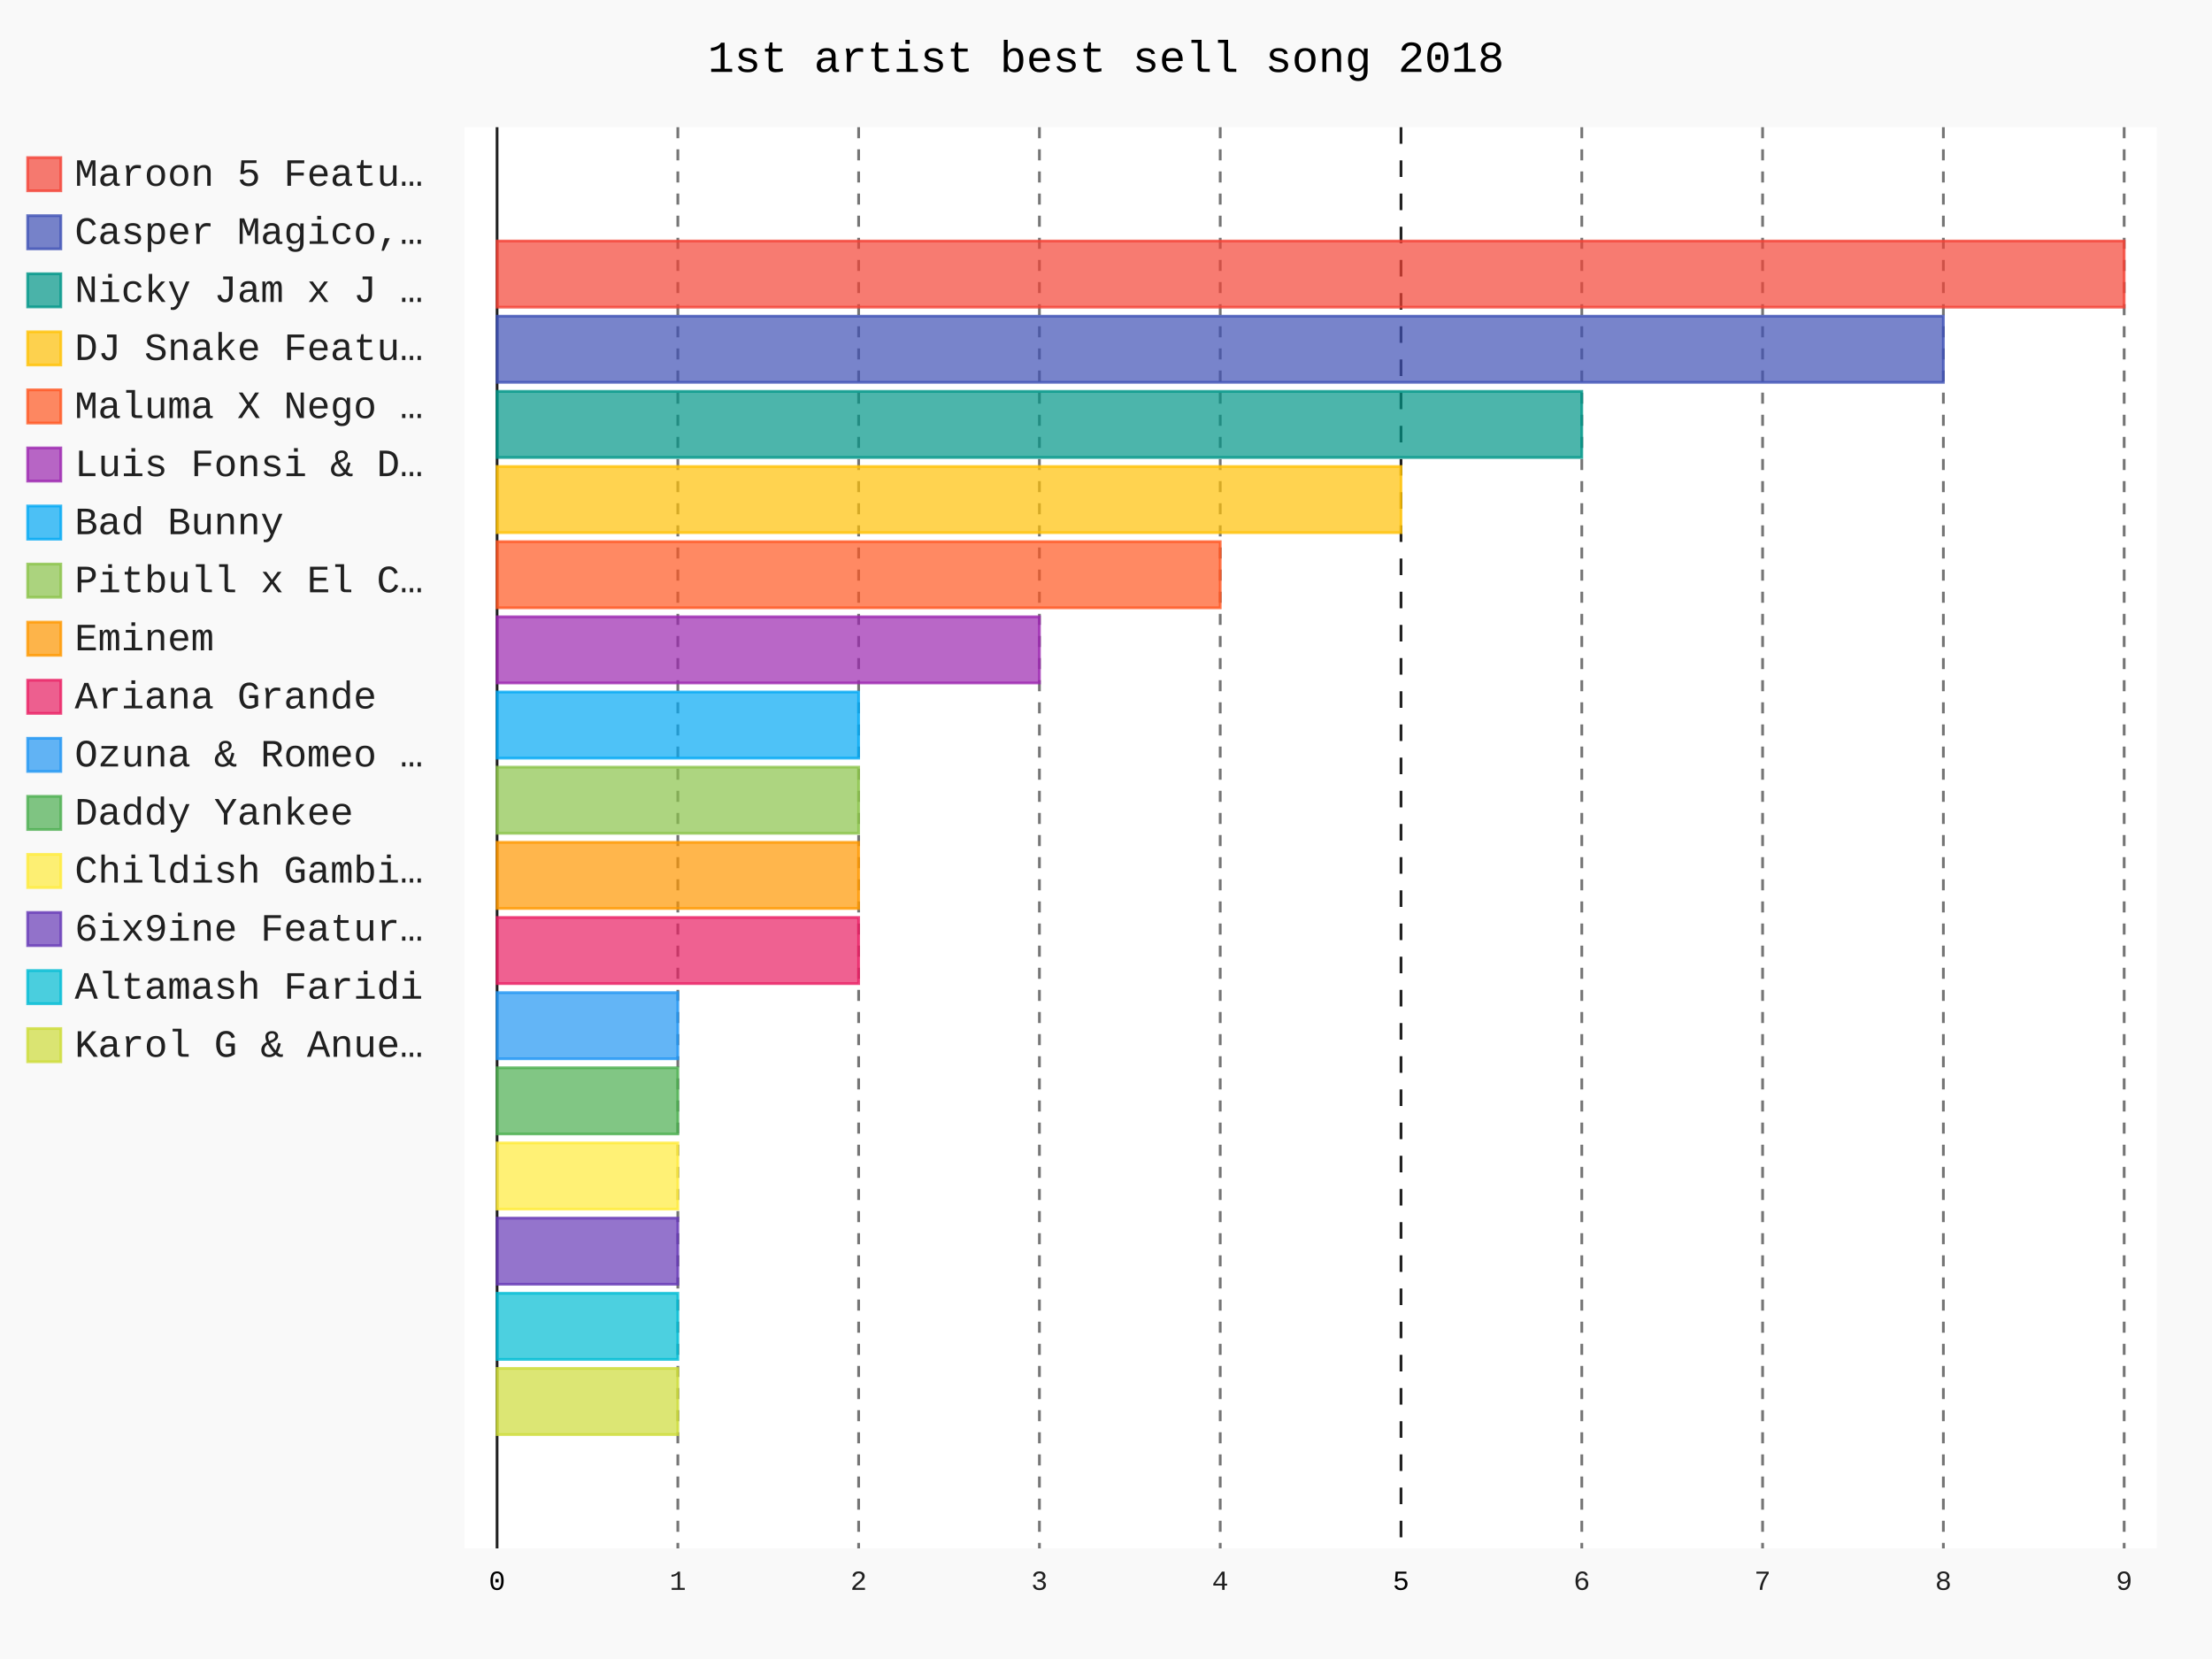
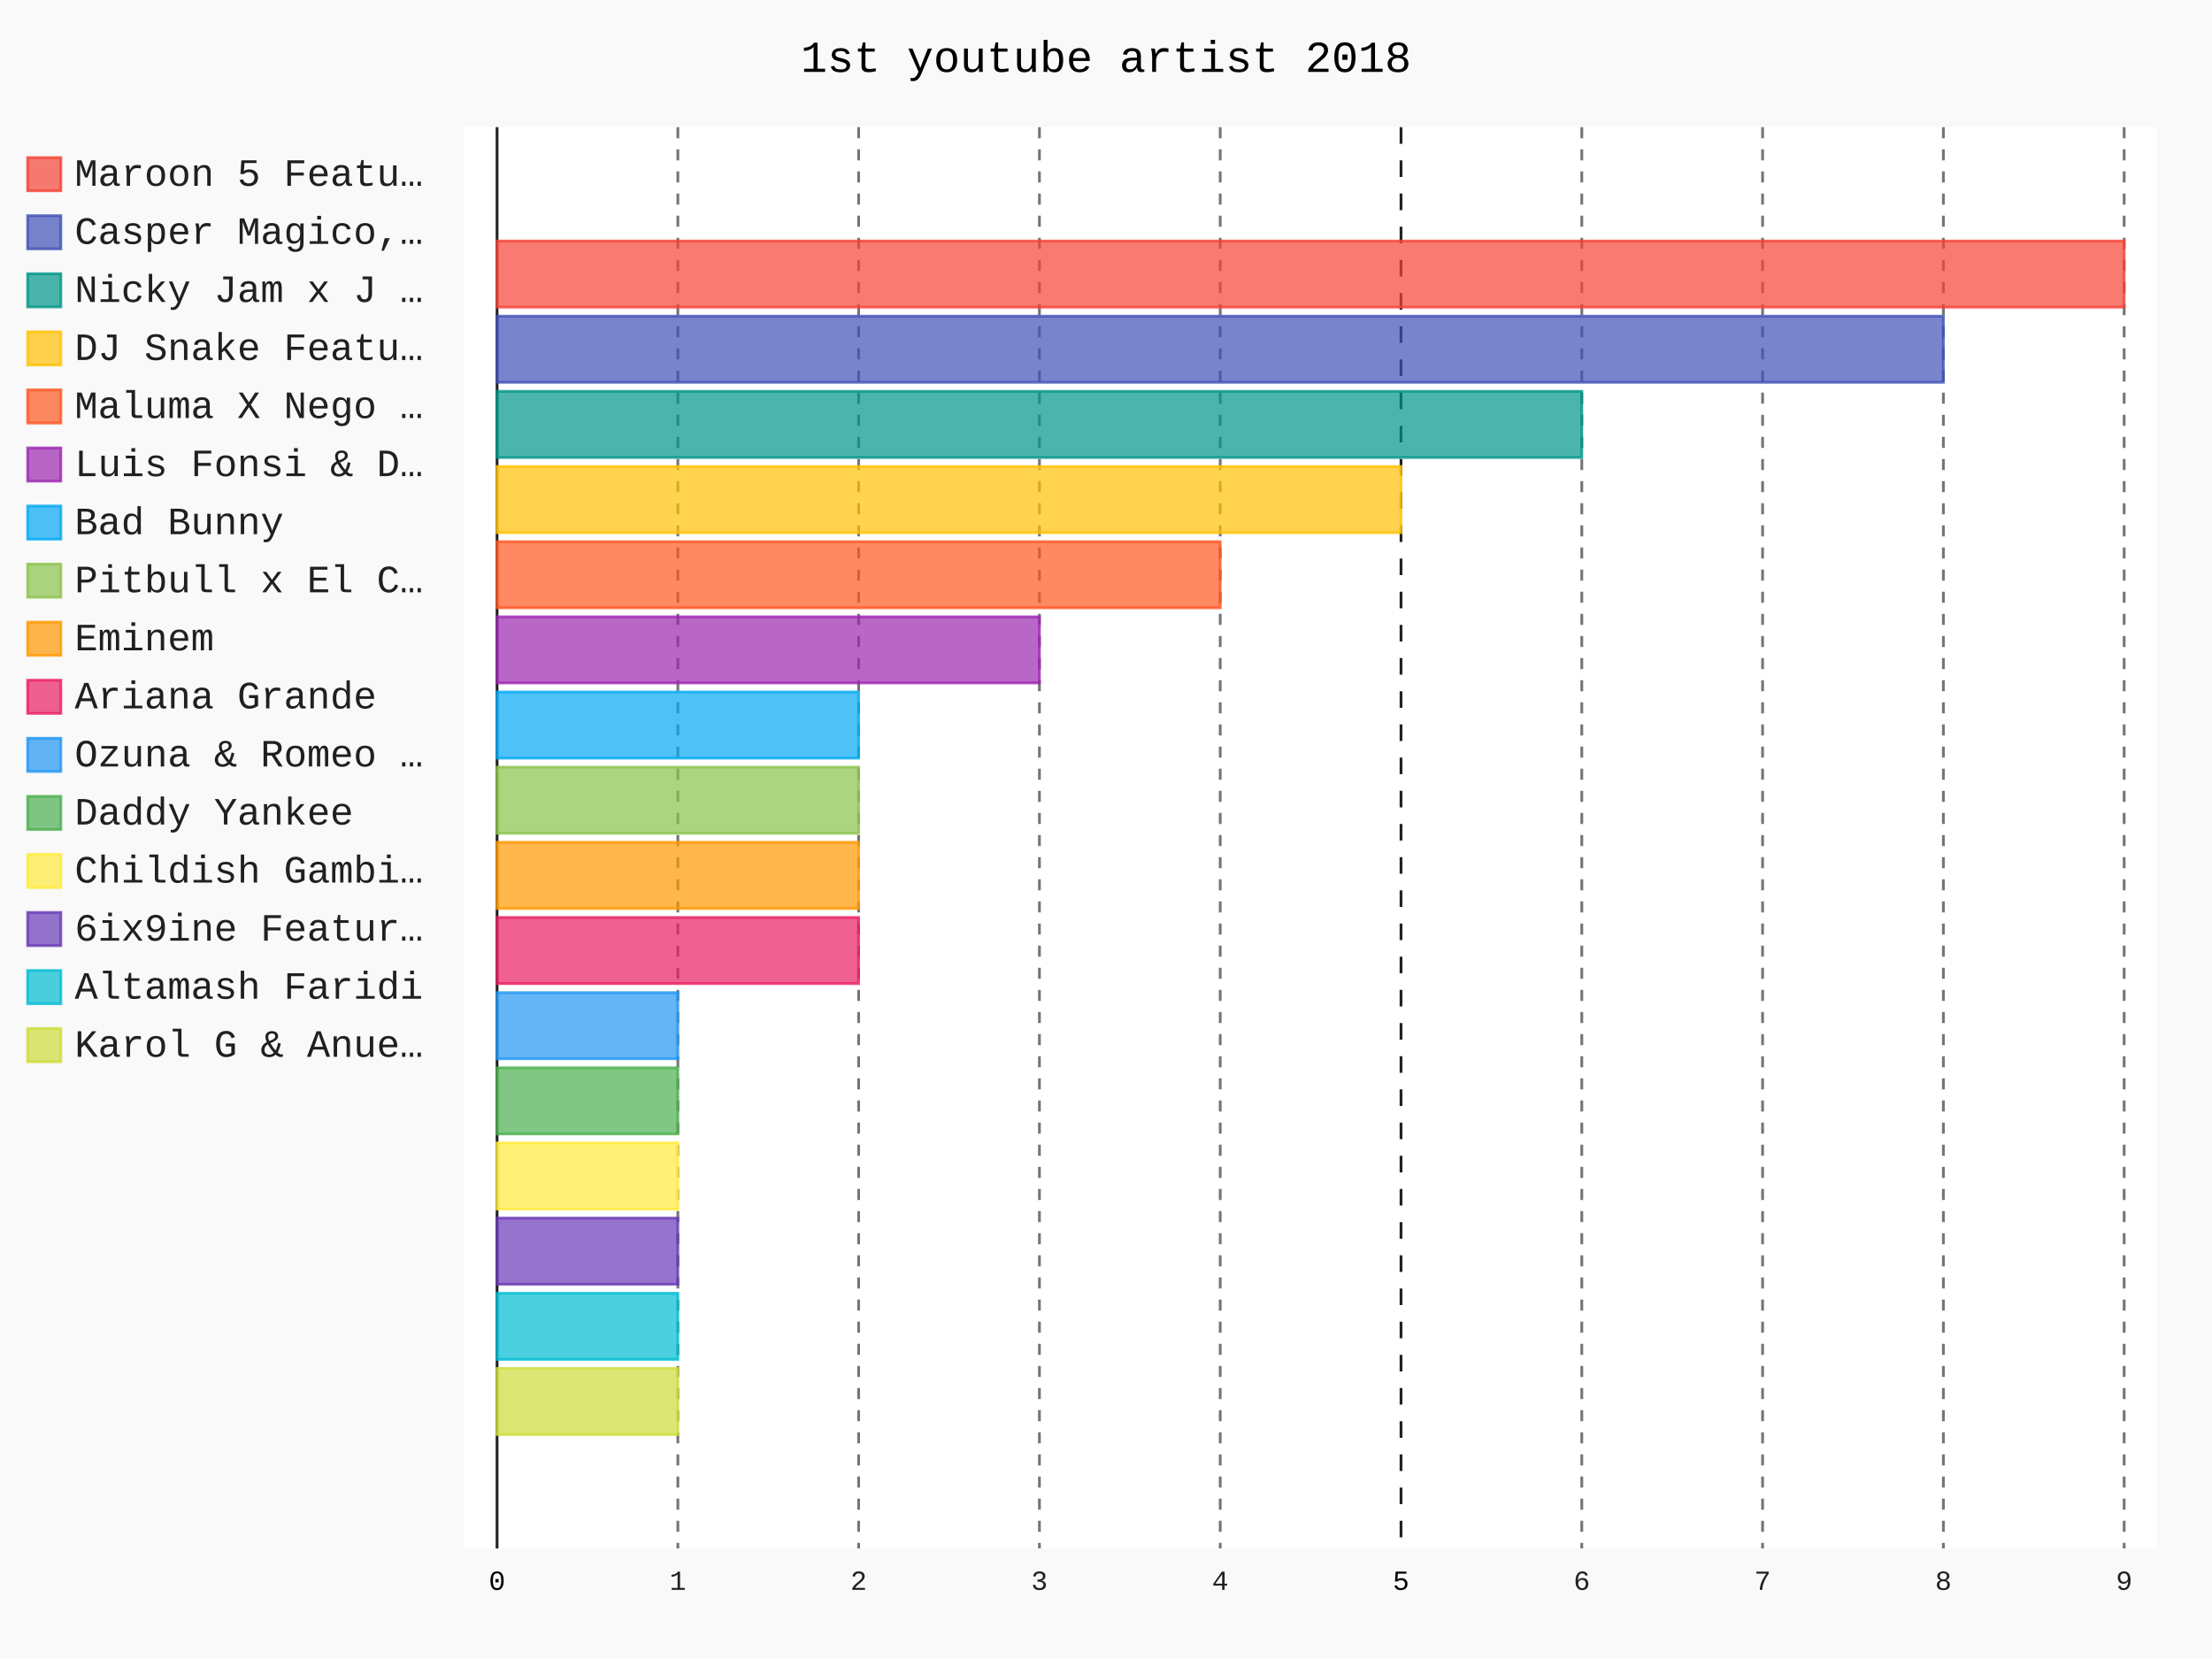
- <svg xmlns="http://www.w3.org/2000/svg" id="chart-ff28fd1c-866a-47ff-aa14-45a6f5d1e5a0" class="pygal-chart" viewBox="0 0 800 600">
+ <svg xmlns="http://www.w3.org/2000/svg" id="chart-ce92cfd0-0038-4473-8b07-92dfb091e0d3" class="pygal-chart" viewBox="0 0 800 600">
  <defs>
-     <style type="text/css">#chart-ff28fd1c-866a-47ff-aa14-45a6f5d1e5a0{-webkit-user-select:none;-webkit-font-smoothing:antialiased;font-family:Consolas,"Liberation Mono",Menlo,Courier,monospace}#chart-ff28fd1c-866a-47ff-aa14-45a6f5d1e5a0 .title{font-family:Consolas,"Liberation Mono",Menlo,Courier,monospace;font-size:16px}#chart-ff28fd1c-866a-47ff-aa14-45a6f5d1e5a0 .legends .legend text{font-family:Consolas,"Liberation Mono",Menlo,Courier,monospace;font-size:14px}#chart-ff28fd1c-866a-47ff-aa14-45a6f5d1e5a0 .axis text{font-family:Consolas,"Liberation Mono",Menlo,Courier,monospace;font-size:10px}#chart-ff28fd1c-866a-47ff-aa14-45a6f5d1e5a0 .axis text.major{font-family:Consolas,"Liberation Mono",Menlo,Courier,monospace;font-size:10px}#chart-ff28fd1c-866a-47ff-aa14-45a6f5d1e5a0 .text-overlay text.value{font-family:Consolas,"Liberation Mono",Menlo,Courier,monospace;font-size:16px}#chart-ff28fd1c-866a-47ff-aa14-45a6f5d1e5a0 .text-overlay text.label{font-family:Consolas,"Liberation Mono",Menlo,Courier,monospace;font-size:10px}#chart-ff28fd1c-866a-47ff-aa14-45a6f5d1e5a0 .tooltip{font-family:Consolas,"Liberation Mono",Menlo,Courier,monospace;font-size:14px}#chart-ff28fd1c-866a-47ff-aa14-45a6f5d1e5a0 text.no_data{font-family:Consolas,"Liberation Mono",Menlo,Courier,monospace;font-size:64px}
- #chart-ff28fd1c-866a-47ff-aa14-45a6f5d1e5a0{background-color:rgba(249,249,249,1)}#chart-ff28fd1c-866a-47ff-aa14-45a6f5d1e5a0 path,#chart-ff28fd1c-866a-47ff-aa14-45a6f5d1e5a0 line,#chart-ff28fd1c-866a-47ff-aa14-45a6f5d1e5a0 rect,#chart-ff28fd1c-866a-47ff-aa14-45a6f5d1e5a0 circle{-webkit-transition:150ms;-moz-transition:150ms;transition:150ms}#chart-ff28fd1c-866a-47ff-aa14-45a6f5d1e5a0 .graph &gt; .background{fill:rgba(249,249,249,1)}#chart-ff28fd1c-866a-47ff-aa14-45a6f5d1e5a0 .plot &gt; .background{fill:rgba(255,255,255,1)}#chart-ff28fd1c-866a-47ff-aa14-45a6f5d1e5a0 .graph{fill:rgba(0,0,0,.87)}#chart-ff28fd1c-866a-47ff-aa14-45a6f5d1e5a0 text.no_data{fill:rgba(0,0,0,1)}#chart-ff28fd1c-866a-47ff-aa14-45a6f5d1e5a0 .title{fill:rgba(0,0,0,1)}#chart-ff28fd1c-866a-47ff-aa14-45a6f5d1e5a0 .legends .legend text{fill:rgba(0,0,0,.87)}#chart-ff28fd1c-866a-47ff-aa14-45a6f5d1e5a0 .legends .legend:hover text{fill:rgba(0,0,0,1)}#chart-ff28fd1c-866a-47ff-aa14-45a6f5d1e5a0 .axis .line{stroke:rgba(0,0,0,1)}#chart-ff28fd1c-866a-47ff-aa14-45a6f5d1e5a0 .axis .guide.line{stroke:rgba(0,0,0,.54)}#chart-ff28fd1c-866a-47ff-aa14-45a6f5d1e5a0 .axis .major.line{stroke:rgba(0,0,0,.87)}#chart-ff28fd1c-866a-47ff-aa14-45a6f5d1e5a0 .axis text.major{fill:rgba(0,0,0,1)}#chart-ff28fd1c-866a-47ff-aa14-45a6f5d1e5a0 .axis.y .guides:hover .guide.line,#chart-ff28fd1c-866a-47ff-aa14-45a6f5d1e5a0 .line-graph .axis.x .guides:hover .guide.line,#chart-ff28fd1c-866a-47ff-aa14-45a6f5d1e5a0 .stackedline-graph .axis.x .guides:hover .guide.line,#chart-ff28fd1c-866a-47ff-aa14-45a6f5d1e5a0 .xy-graph .axis.x .guides:hover .guide.line{stroke:rgba(0,0,0,1)}#chart-ff28fd1c-866a-47ff-aa14-45a6f5d1e5a0 .axis .guides:hover text{fill:rgba(0,0,0,1)}#chart-ff28fd1c-866a-47ff-aa14-45a6f5d1e5a0 .reactive{fill-opacity:.7;stroke-opacity:.8}#chart-ff28fd1c-866a-47ff-aa14-45a6f5d1e5a0 .ci{stroke:rgba(0,0,0,.87)}#chart-ff28fd1c-866a-47ff-aa14-45a6f5d1e5a0 .reactive.active,#chart-ff28fd1c-866a-47ff-aa14-45a6f5d1e5a0 .active .reactive{fill-opacity:.8;stroke-opacity:.9;stroke-width:4}#chart-ff28fd1c-866a-47ff-aa14-45a6f5d1e5a0 .ci .reactive.active{stroke-width:1.5}#chart-ff28fd1c-866a-47ff-aa14-45a6f5d1e5a0 .series text{fill:rgba(0,0,0,1)}#chart-ff28fd1c-866a-47ff-aa14-45a6f5d1e5a0 .tooltip rect{fill:rgba(255,255,255,1);stroke:rgba(0,0,0,1);-webkit-transition:opacity 150ms;-moz-transition:opacity 150ms;transition:opacity 150ms}#chart-ff28fd1c-866a-47ff-aa14-45a6f5d1e5a0 .tooltip .label{fill:rgba(0,0,0,.87)}#chart-ff28fd1c-866a-47ff-aa14-45a6f5d1e5a0 .tooltip .label{fill:rgba(0,0,0,.87)}#chart-ff28fd1c-866a-47ff-aa14-45a6f5d1e5a0 .tooltip .legend{font-size:.8em;fill:rgba(0,0,0,.54)}#chart-ff28fd1c-866a-47ff-aa14-45a6f5d1e5a0 .tooltip .x_label{font-size:.6em;fill:rgba(0,0,0,1)}#chart-ff28fd1c-866a-47ff-aa14-45a6f5d1e5a0 .tooltip .xlink{font-size:.5em;text-decoration:underline}#chart-ff28fd1c-866a-47ff-aa14-45a6f5d1e5a0 .tooltip .value{font-size:1.5em}#chart-ff28fd1c-866a-47ff-aa14-45a6f5d1e5a0 .bound{font-size:.5em}#chart-ff28fd1c-866a-47ff-aa14-45a6f5d1e5a0 .max-value{font-size:.75em;fill:rgba(0,0,0,.54)}#chart-ff28fd1c-866a-47ff-aa14-45a6f5d1e5a0 .map-element{fill:rgba(255,255,255,1);stroke:rgba(0,0,0,.54) !important}#chart-ff28fd1c-866a-47ff-aa14-45a6f5d1e5a0 .map-element .reactive{fill-opacity:inherit;stroke-opacity:inherit}#chart-ff28fd1c-866a-47ff-aa14-45a6f5d1e5a0 .color-0,#chart-ff28fd1c-866a-47ff-aa14-45a6f5d1e5a0 .color-0 a:visited{stroke:#F44336;fill:#F44336}#chart-ff28fd1c-866a-47ff-aa14-45a6f5d1e5a0 .color-1,#chart-ff28fd1c-866a-47ff-aa14-45a6f5d1e5a0 .color-1 a:visited{stroke:#3F51B5;fill:#3F51B5}#chart-ff28fd1c-866a-47ff-aa14-45a6f5d1e5a0 .color-2,#chart-ff28fd1c-866a-47ff-aa14-45a6f5d1e5a0 .color-2 a:visited{stroke:#009688;fill:#009688}#chart-ff28fd1c-866a-47ff-aa14-45a6f5d1e5a0 .color-3,#chart-ff28fd1c-866a-47ff-aa14-45a6f5d1e5a0 .color-3 a:visited{stroke:#FFC107;fill:#FFC107}#chart-ff28fd1c-866a-47ff-aa14-45a6f5d1e5a0 .color-4,#chart-ff28fd1c-866a-47ff-aa14-45a6f5d1e5a0 .color-4 a:visited{stroke:#FF5722;fill:#FF5722}#chart-ff28fd1c-866a-47ff-aa14-45a6f5d1e5a0 .color-5,#chart-ff28fd1c-866a-47ff-aa14-45a6f5d1e5a0 .color-5 a:visited{stroke:#9C27B0;fill:#9C27B0}#chart-ff28fd1c-866a-47ff-aa14-45a6f5d1e5a0 .color-6,#chart-ff28fd1c-866a-47ff-aa14-45a6f5d1e5a0 .color-6 a:visited{stroke:#03A9F4;fill:#03A9F4}#chart-ff28fd1c-866a-47ff-aa14-45a6f5d1e5a0 .color-7,#chart-ff28fd1c-866a-47ff-aa14-45a6f5d1e5a0 .color-7 a:visited{stroke:#8BC34A;fill:#8BC34A}#chart-ff28fd1c-866a-47ff-aa14-45a6f5d1e5a0 .color-8,#chart-ff28fd1c-866a-47ff-aa14-45a6f5d1e5a0 .color-8 a:visited{stroke:#FF9800;fill:#FF9800}#chart-ff28fd1c-866a-47ff-aa14-45a6f5d1e5a0 .color-9,#chart-ff28fd1c-866a-47ff-aa14-45a6f5d1e5a0 .color-9 a:visited{stroke:#E91E63;fill:#E91E63}#chart-ff28fd1c-866a-47ff-aa14-45a6f5d1e5a0 .color-10,#chart-ff28fd1c-866a-47ff-aa14-45a6f5d1e5a0 .color-10 a:visited{stroke:#2196F3;fill:#2196F3}#chart-ff28fd1c-866a-47ff-aa14-45a6f5d1e5a0 .color-11,#chart-ff28fd1c-866a-47ff-aa14-45a6f5d1e5a0 .color-11 a:visited{stroke:#4CAF50;fill:#4CAF50}#chart-ff28fd1c-866a-47ff-aa14-45a6f5d1e5a0 .color-12,#chart-ff28fd1c-866a-47ff-aa14-45a6f5d1e5a0 .color-12 a:visited{stroke:#FFEB3B;fill:#FFEB3B}#chart-ff28fd1c-866a-47ff-aa14-45a6f5d1e5a0 .color-13,#chart-ff28fd1c-866a-47ff-aa14-45a6f5d1e5a0 .color-13 a:visited{stroke:#673AB7;fill:#673AB7}#chart-ff28fd1c-866a-47ff-aa14-45a6f5d1e5a0 .color-14,#chart-ff28fd1c-866a-47ff-aa14-45a6f5d1e5a0 .color-14 a:visited{stroke:#00BCD4;fill:#00BCD4}#chart-ff28fd1c-866a-47ff-aa14-45a6f5d1e5a0 .color-15,#chart-ff28fd1c-866a-47ff-aa14-45a6f5d1e5a0 .color-15 a:visited{stroke:#CDDC39;fill:#CDDC39}#chart-ff28fd1c-866a-47ff-aa14-45a6f5d1e5a0 .text-overlay .color-0 text{fill:black}#chart-ff28fd1c-866a-47ff-aa14-45a6f5d1e5a0 .text-overlay .color-1 text{fill:black}#chart-ff28fd1c-866a-47ff-aa14-45a6f5d1e5a0 .text-overlay .color-2 text{fill:black}#chart-ff28fd1c-866a-47ff-aa14-45a6f5d1e5a0 .text-overlay .color-3 text{fill:black}#chart-ff28fd1c-866a-47ff-aa14-45a6f5d1e5a0 .text-overlay .color-4 text{fill:black}#chart-ff28fd1c-866a-47ff-aa14-45a6f5d1e5a0 .text-overlay .color-5 text{fill:black}#chart-ff28fd1c-866a-47ff-aa14-45a6f5d1e5a0 .text-overlay .color-6 text{fill:black}#chart-ff28fd1c-866a-47ff-aa14-45a6f5d1e5a0 .text-overlay .color-7 text{fill:black}#chart-ff28fd1c-866a-47ff-aa14-45a6f5d1e5a0 .text-overlay .color-8 text{fill:black}#chart-ff28fd1c-866a-47ff-aa14-45a6f5d1e5a0 .text-overlay .color-9 text{fill:black}#chart-ff28fd1c-866a-47ff-aa14-45a6f5d1e5a0 .text-overlay .color-10 text{fill:black}#chart-ff28fd1c-866a-47ff-aa14-45a6f5d1e5a0 .text-overlay .color-11 text{fill:black}#chart-ff28fd1c-866a-47ff-aa14-45a6f5d1e5a0 .text-overlay .color-12 text{fill:black}#chart-ff28fd1c-866a-47ff-aa14-45a6f5d1e5a0 .text-overlay .color-13 text{fill:black}#chart-ff28fd1c-866a-47ff-aa14-45a6f5d1e5a0 .text-overlay .color-14 text{fill:black}#chart-ff28fd1c-866a-47ff-aa14-45a6f5d1e5a0 .text-overlay .color-15 text{fill:black}
- #chart-ff28fd1c-866a-47ff-aa14-45a6f5d1e5a0 text.no_data{text-anchor:middle}#chart-ff28fd1c-866a-47ff-aa14-45a6f5d1e5a0 .guide.line{fill:none}#chart-ff28fd1c-866a-47ff-aa14-45a6f5d1e5a0 .centered{text-anchor:middle}#chart-ff28fd1c-866a-47ff-aa14-45a6f5d1e5a0 .title{text-anchor:middle}#chart-ff28fd1c-866a-47ff-aa14-45a6f5d1e5a0 .legends .legend text{fill-opacity:1}#chart-ff28fd1c-866a-47ff-aa14-45a6f5d1e5a0 .axis.x text{text-anchor:middle}#chart-ff28fd1c-866a-47ff-aa14-45a6f5d1e5a0 .axis.x:not(.web) text[transform]{text-anchor:start}#chart-ff28fd1c-866a-47ff-aa14-45a6f5d1e5a0 .axis.x:not(.web) text[transform].backwards{text-anchor:end}#chart-ff28fd1c-866a-47ff-aa14-45a6f5d1e5a0 .axis.y text{text-anchor:end}#chart-ff28fd1c-866a-47ff-aa14-45a6f5d1e5a0 .axis.y text[transform].backwards{text-anchor:start}#chart-ff28fd1c-866a-47ff-aa14-45a6f5d1e5a0 .axis.y2 text{text-anchor:start}#chart-ff28fd1c-866a-47ff-aa14-45a6f5d1e5a0 .axis.y2 text[transform].backwards{text-anchor:end}#chart-ff28fd1c-866a-47ff-aa14-45a6f5d1e5a0 .axis .guide.line{stroke-dasharray:4,4}#chart-ff28fd1c-866a-47ff-aa14-45a6f5d1e5a0 .axis .major.guide.line{stroke-dasharray:6,6}#chart-ff28fd1c-866a-47ff-aa14-45a6f5d1e5a0 .horizontal .axis.y .guide.line,#chart-ff28fd1c-866a-47ff-aa14-45a6f5d1e5a0 .horizontal .axis.y2 .guide.line,#chart-ff28fd1c-866a-47ff-aa14-45a6f5d1e5a0 .vertical .axis.x .guide.line{opacity:0}#chart-ff28fd1c-866a-47ff-aa14-45a6f5d1e5a0 .horizontal .axis.always_show .guide.line,#chart-ff28fd1c-866a-47ff-aa14-45a6f5d1e5a0 .vertical .axis.always_show .guide.line{opacity:1 !important}#chart-ff28fd1c-866a-47ff-aa14-45a6f5d1e5a0 .axis.y .guides:hover .guide.line,#chart-ff28fd1c-866a-47ff-aa14-45a6f5d1e5a0 .axis.y2 .guides:hover .guide.line,#chart-ff28fd1c-866a-47ff-aa14-45a6f5d1e5a0 .axis.x .guides:hover .guide.line{opacity:1}#chart-ff28fd1c-866a-47ff-aa14-45a6f5d1e5a0 .axis .guides:hover text{opacity:1}#chart-ff28fd1c-866a-47ff-aa14-45a6f5d1e5a0 .nofill{fill:none}#chart-ff28fd1c-866a-47ff-aa14-45a6f5d1e5a0 .subtle-fill{fill-opacity:.2}#chart-ff28fd1c-866a-47ff-aa14-45a6f5d1e5a0 .dot{stroke-width:1px;fill-opacity:1}#chart-ff28fd1c-866a-47ff-aa14-45a6f5d1e5a0 .dot.active{stroke-width:5px}#chart-ff28fd1c-866a-47ff-aa14-45a6f5d1e5a0 .dot.negative{fill:transparent}#chart-ff28fd1c-866a-47ff-aa14-45a6f5d1e5a0 text,#chart-ff28fd1c-866a-47ff-aa14-45a6f5d1e5a0 tspan{stroke:none !important}#chart-ff28fd1c-866a-47ff-aa14-45a6f5d1e5a0 .series text.active{opacity:1}#chart-ff28fd1c-866a-47ff-aa14-45a6f5d1e5a0 .tooltip rect{fill-opacity:.95;stroke-width:.5}#chart-ff28fd1c-866a-47ff-aa14-45a6f5d1e5a0 .tooltip text{fill-opacity:1}#chart-ff28fd1c-866a-47ff-aa14-45a6f5d1e5a0 .showable{visibility:hidden}#chart-ff28fd1c-866a-47ff-aa14-45a6f5d1e5a0 .showable.shown{visibility:visible}#chart-ff28fd1c-866a-47ff-aa14-45a6f5d1e5a0 .gauge-background{fill:rgba(229,229,229,1);stroke:none}#chart-ff28fd1c-866a-47ff-aa14-45a6f5d1e5a0 .bg-lines{stroke:rgba(249,249,249,1);stroke-width:2px}</style>
+     <style type="text/css">#chart-ce92cfd0-0038-4473-8b07-92dfb091e0d3{-webkit-user-select:none;-webkit-font-smoothing:antialiased;font-family:Consolas,"Liberation Mono",Menlo,Courier,monospace}#chart-ce92cfd0-0038-4473-8b07-92dfb091e0d3 .title{font-family:Consolas,"Liberation Mono",Menlo,Courier,monospace;font-size:16px}#chart-ce92cfd0-0038-4473-8b07-92dfb091e0d3 .legends .legend text{font-family:Consolas,"Liberation Mono",Menlo,Courier,monospace;font-size:14px}#chart-ce92cfd0-0038-4473-8b07-92dfb091e0d3 .axis text{font-family:Consolas,"Liberation Mono",Menlo,Courier,monospace;font-size:10px}#chart-ce92cfd0-0038-4473-8b07-92dfb091e0d3 .axis text.major{font-family:Consolas,"Liberation Mono",Menlo,Courier,monospace;font-size:10px}#chart-ce92cfd0-0038-4473-8b07-92dfb091e0d3 .text-overlay text.value{font-family:Consolas,"Liberation Mono",Menlo,Courier,monospace;font-size:16px}#chart-ce92cfd0-0038-4473-8b07-92dfb091e0d3 .text-overlay text.label{font-family:Consolas,"Liberation Mono",Menlo,Courier,monospace;font-size:10px}#chart-ce92cfd0-0038-4473-8b07-92dfb091e0d3 .tooltip{font-family:Consolas,"Liberation Mono",Menlo,Courier,monospace;font-size:14px}#chart-ce92cfd0-0038-4473-8b07-92dfb091e0d3 text.no_data{font-family:Consolas,"Liberation Mono",Menlo,Courier,monospace;font-size:64px}
+ #chart-ce92cfd0-0038-4473-8b07-92dfb091e0d3{background-color:rgba(249,249,249,1)}#chart-ce92cfd0-0038-4473-8b07-92dfb091e0d3 path,#chart-ce92cfd0-0038-4473-8b07-92dfb091e0d3 line,#chart-ce92cfd0-0038-4473-8b07-92dfb091e0d3 rect,#chart-ce92cfd0-0038-4473-8b07-92dfb091e0d3 circle{-webkit-transition:150ms;-moz-transition:150ms;transition:150ms}#chart-ce92cfd0-0038-4473-8b07-92dfb091e0d3 .graph &gt; .background{fill:rgba(249,249,249,1)}#chart-ce92cfd0-0038-4473-8b07-92dfb091e0d3 .plot &gt; .background{fill:rgba(255,255,255,1)}#chart-ce92cfd0-0038-4473-8b07-92dfb091e0d3 .graph{fill:rgba(0,0,0,.87)}#chart-ce92cfd0-0038-4473-8b07-92dfb091e0d3 text.no_data{fill:rgba(0,0,0,1)}#chart-ce92cfd0-0038-4473-8b07-92dfb091e0d3 .title{fill:rgba(0,0,0,1)}#chart-ce92cfd0-0038-4473-8b07-92dfb091e0d3 .legends .legend text{fill:rgba(0,0,0,.87)}#chart-ce92cfd0-0038-4473-8b07-92dfb091e0d3 .legends .legend:hover text{fill:rgba(0,0,0,1)}#chart-ce92cfd0-0038-4473-8b07-92dfb091e0d3 .axis .line{stroke:rgba(0,0,0,1)}#chart-ce92cfd0-0038-4473-8b07-92dfb091e0d3 .axis .guide.line{stroke:rgba(0,0,0,.54)}#chart-ce92cfd0-0038-4473-8b07-92dfb091e0d3 .axis .major.line{stroke:rgba(0,0,0,.87)}#chart-ce92cfd0-0038-4473-8b07-92dfb091e0d3 .axis text.major{fill:rgba(0,0,0,1)}#chart-ce92cfd0-0038-4473-8b07-92dfb091e0d3 .axis.y .guides:hover .guide.line,#chart-ce92cfd0-0038-4473-8b07-92dfb091e0d3 .line-graph .axis.x .guides:hover .guide.line,#chart-ce92cfd0-0038-4473-8b07-92dfb091e0d3 .stackedline-graph .axis.x .guides:hover .guide.line,#chart-ce92cfd0-0038-4473-8b07-92dfb091e0d3 .xy-graph .axis.x .guides:hover .guide.line{stroke:rgba(0,0,0,1)}#chart-ce92cfd0-0038-4473-8b07-92dfb091e0d3 .axis .guides:hover text{fill:rgba(0,0,0,1)}#chart-ce92cfd0-0038-4473-8b07-92dfb091e0d3 .reactive{fill-opacity:.7;stroke-opacity:.8}#chart-ce92cfd0-0038-4473-8b07-92dfb091e0d3 .ci{stroke:rgba(0,0,0,.87)}#chart-ce92cfd0-0038-4473-8b07-92dfb091e0d3 .reactive.active,#chart-ce92cfd0-0038-4473-8b07-92dfb091e0d3 .active .reactive{fill-opacity:.8;stroke-opacity:.9;stroke-width:4}#chart-ce92cfd0-0038-4473-8b07-92dfb091e0d3 .ci .reactive.active{stroke-width:1.5}#chart-ce92cfd0-0038-4473-8b07-92dfb091e0d3 .series text{fill:rgba(0,0,0,1)}#chart-ce92cfd0-0038-4473-8b07-92dfb091e0d3 .tooltip rect{fill:rgba(255,255,255,1);stroke:rgba(0,0,0,1);-webkit-transition:opacity 150ms;-moz-transition:opacity 150ms;transition:opacity 150ms}#chart-ce92cfd0-0038-4473-8b07-92dfb091e0d3 .tooltip .label{fill:rgba(0,0,0,.87)}#chart-ce92cfd0-0038-4473-8b07-92dfb091e0d3 .tooltip .label{fill:rgba(0,0,0,.87)}#chart-ce92cfd0-0038-4473-8b07-92dfb091e0d3 .tooltip .legend{font-size:.8em;fill:rgba(0,0,0,.54)}#chart-ce92cfd0-0038-4473-8b07-92dfb091e0d3 .tooltip .x_label{font-size:.6em;fill:rgba(0,0,0,1)}#chart-ce92cfd0-0038-4473-8b07-92dfb091e0d3 .tooltip .xlink{font-size:.5em;text-decoration:underline}#chart-ce92cfd0-0038-4473-8b07-92dfb091e0d3 .tooltip .value{font-size:1.5em}#chart-ce92cfd0-0038-4473-8b07-92dfb091e0d3 .bound{font-size:.5em}#chart-ce92cfd0-0038-4473-8b07-92dfb091e0d3 .max-value{font-size:.75em;fill:rgba(0,0,0,.54)}#chart-ce92cfd0-0038-4473-8b07-92dfb091e0d3 .map-element{fill:rgba(255,255,255,1);stroke:rgba(0,0,0,.54) !important}#chart-ce92cfd0-0038-4473-8b07-92dfb091e0d3 .map-element .reactive{fill-opacity:inherit;stroke-opacity:inherit}#chart-ce92cfd0-0038-4473-8b07-92dfb091e0d3 .color-0,#chart-ce92cfd0-0038-4473-8b07-92dfb091e0d3 .color-0 a:visited{stroke:#F44336;fill:#F44336}#chart-ce92cfd0-0038-4473-8b07-92dfb091e0d3 .color-1,#chart-ce92cfd0-0038-4473-8b07-92dfb091e0d3 .color-1 a:visited{stroke:#3F51B5;fill:#3F51B5}#chart-ce92cfd0-0038-4473-8b07-92dfb091e0d3 .color-2,#chart-ce92cfd0-0038-4473-8b07-92dfb091e0d3 .color-2 a:visited{stroke:#009688;fill:#009688}#chart-ce92cfd0-0038-4473-8b07-92dfb091e0d3 .color-3,#chart-ce92cfd0-0038-4473-8b07-92dfb091e0d3 .color-3 a:visited{stroke:#FFC107;fill:#FFC107}#chart-ce92cfd0-0038-4473-8b07-92dfb091e0d3 .color-4,#chart-ce92cfd0-0038-4473-8b07-92dfb091e0d3 .color-4 a:visited{stroke:#FF5722;fill:#FF5722}#chart-ce92cfd0-0038-4473-8b07-92dfb091e0d3 .color-5,#chart-ce92cfd0-0038-4473-8b07-92dfb091e0d3 .color-5 a:visited{stroke:#9C27B0;fill:#9C27B0}#chart-ce92cfd0-0038-4473-8b07-92dfb091e0d3 .color-6,#chart-ce92cfd0-0038-4473-8b07-92dfb091e0d3 .color-6 a:visited{stroke:#03A9F4;fill:#03A9F4}#chart-ce92cfd0-0038-4473-8b07-92dfb091e0d3 .color-7,#chart-ce92cfd0-0038-4473-8b07-92dfb091e0d3 .color-7 a:visited{stroke:#8BC34A;fill:#8BC34A}#chart-ce92cfd0-0038-4473-8b07-92dfb091e0d3 .color-8,#chart-ce92cfd0-0038-4473-8b07-92dfb091e0d3 .color-8 a:visited{stroke:#FF9800;fill:#FF9800}#chart-ce92cfd0-0038-4473-8b07-92dfb091e0d3 .color-9,#chart-ce92cfd0-0038-4473-8b07-92dfb091e0d3 .color-9 a:visited{stroke:#E91E63;fill:#E91E63}#chart-ce92cfd0-0038-4473-8b07-92dfb091e0d3 .color-10,#chart-ce92cfd0-0038-4473-8b07-92dfb091e0d3 .color-10 a:visited{stroke:#2196F3;fill:#2196F3}#chart-ce92cfd0-0038-4473-8b07-92dfb091e0d3 .color-11,#chart-ce92cfd0-0038-4473-8b07-92dfb091e0d3 .color-11 a:visited{stroke:#4CAF50;fill:#4CAF50}#chart-ce92cfd0-0038-4473-8b07-92dfb091e0d3 .color-12,#chart-ce92cfd0-0038-4473-8b07-92dfb091e0d3 .color-12 a:visited{stroke:#FFEB3B;fill:#FFEB3B}#chart-ce92cfd0-0038-4473-8b07-92dfb091e0d3 .color-13,#chart-ce92cfd0-0038-4473-8b07-92dfb091e0d3 .color-13 a:visited{stroke:#673AB7;fill:#673AB7}#chart-ce92cfd0-0038-4473-8b07-92dfb091e0d3 .color-14,#chart-ce92cfd0-0038-4473-8b07-92dfb091e0d3 .color-14 a:visited{stroke:#00BCD4;fill:#00BCD4}#chart-ce92cfd0-0038-4473-8b07-92dfb091e0d3 .color-15,#chart-ce92cfd0-0038-4473-8b07-92dfb091e0d3 .color-15 a:visited{stroke:#CDDC39;fill:#CDDC39}#chart-ce92cfd0-0038-4473-8b07-92dfb091e0d3 .text-overlay .color-0 text{fill:black}#chart-ce92cfd0-0038-4473-8b07-92dfb091e0d3 .text-overlay .color-1 text{fill:black}#chart-ce92cfd0-0038-4473-8b07-92dfb091e0d3 .text-overlay .color-2 text{fill:black}#chart-ce92cfd0-0038-4473-8b07-92dfb091e0d3 .text-overlay .color-3 text{fill:black}#chart-ce92cfd0-0038-4473-8b07-92dfb091e0d3 .text-overlay .color-4 text{fill:black}#chart-ce92cfd0-0038-4473-8b07-92dfb091e0d3 .text-overlay .color-5 text{fill:black}#chart-ce92cfd0-0038-4473-8b07-92dfb091e0d3 .text-overlay .color-6 text{fill:black}#chart-ce92cfd0-0038-4473-8b07-92dfb091e0d3 .text-overlay .color-7 text{fill:black}#chart-ce92cfd0-0038-4473-8b07-92dfb091e0d3 .text-overlay .color-8 text{fill:black}#chart-ce92cfd0-0038-4473-8b07-92dfb091e0d3 .text-overlay .color-9 text{fill:black}#chart-ce92cfd0-0038-4473-8b07-92dfb091e0d3 .text-overlay .color-10 text{fill:black}#chart-ce92cfd0-0038-4473-8b07-92dfb091e0d3 .text-overlay .color-11 text{fill:black}#chart-ce92cfd0-0038-4473-8b07-92dfb091e0d3 .text-overlay .color-12 text{fill:black}#chart-ce92cfd0-0038-4473-8b07-92dfb091e0d3 .text-overlay .color-13 text{fill:black}#chart-ce92cfd0-0038-4473-8b07-92dfb091e0d3 .text-overlay .color-14 text{fill:black}#chart-ce92cfd0-0038-4473-8b07-92dfb091e0d3 .text-overlay .color-15 text{fill:black}
+ #chart-ce92cfd0-0038-4473-8b07-92dfb091e0d3 text.no_data{text-anchor:middle}#chart-ce92cfd0-0038-4473-8b07-92dfb091e0d3 .guide.line{fill:none}#chart-ce92cfd0-0038-4473-8b07-92dfb091e0d3 .centered{text-anchor:middle}#chart-ce92cfd0-0038-4473-8b07-92dfb091e0d3 .title{text-anchor:middle}#chart-ce92cfd0-0038-4473-8b07-92dfb091e0d3 .legends .legend text{fill-opacity:1}#chart-ce92cfd0-0038-4473-8b07-92dfb091e0d3 .axis.x text{text-anchor:middle}#chart-ce92cfd0-0038-4473-8b07-92dfb091e0d3 .axis.x:not(.web) text[transform]{text-anchor:start}#chart-ce92cfd0-0038-4473-8b07-92dfb091e0d3 .axis.x:not(.web) text[transform].backwards{text-anchor:end}#chart-ce92cfd0-0038-4473-8b07-92dfb091e0d3 .axis.y text{text-anchor:end}#chart-ce92cfd0-0038-4473-8b07-92dfb091e0d3 .axis.y text[transform].backwards{text-anchor:start}#chart-ce92cfd0-0038-4473-8b07-92dfb091e0d3 .axis.y2 text{text-anchor:start}#chart-ce92cfd0-0038-4473-8b07-92dfb091e0d3 .axis.y2 text[transform].backwards{text-anchor:end}#chart-ce92cfd0-0038-4473-8b07-92dfb091e0d3 .axis .guide.line{stroke-dasharray:4,4}#chart-ce92cfd0-0038-4473-8b07-92dfb091e0d3 .axis .major.guide.line{stroke-dasharray:6,6}#chart-ce92cfd0-0038-4473-8b07-92dfb091e0d3 .horizontal .axis.y .guide.line,#chart-ce92cfd0-0038-4473-8b07-92dfb091e0d3 .horizontal .axis.y2 .guide.line,#chart-ce92cfd0-0038-4473-8b07-92dfb091e0d3 .vertical .axis.x .guide.line{opacity:0}#chart-ce92cfd0-0038-4473-8b07-92dfb091e0d3 .horizontal .axis.always_show .guide.line,#chart-ce92cfd0-0038-4473-8b07-92dfb091e0d3 .vertical .axis.always_show .guide.line{opacity:1 !important}#chart-ce92cfd0-0038-4473-8b07-92dfb091e0d3 .axis.y .guides:hover .guide.line,#chart-ce92cfd0-0038-4473-8b07-92dfb091e0d3 .axis.y2 .guides:hover .guide.line,#chart-ce92cfd0-0038-4473-8b07-92dfb091e0d3 .axis.x .guides:hover .guide.line{opacity:1}#chart-ce92cfd0-0038-4473-8b07-92dfb091e0d3 .axis .guides:hover text{opacity:1}#chart-ce92cfd0-0038-4473-8b07-92dfb091e0d3 .nofill{fill:none}#chart-ce92cfd0-0038-4473-8b07-92dfb091e0d3 .subtle-fill{fill-opacity:.2}#chart-ce92cfd0-0038-4473-8b07-92dfb091e0d3 .dot{stroke-width:1px;fill-opacity:1}#chart-ce92cfd0-0038-4473-8b07-92dfb091e0d3 .dot.active{stroke-width:5px}#chart-ce92cfd0-0038-4473-8b07-92dfb091e0d3 .dot.negative{fill:transparent}#chart-ce92cfd0-0038-4473-8b07-92dfb091e0d3 text,#chart-ce92cfd0-0038-4473-8b07-92dfb091e0d3 tspan{stroke:none !important}#chart-ce92cfd0-0038-4473-8b07-92dfb091e0d3 .series text.active{opacity:1}#chart-ce92cfd0-0038-4473-8b07-92dfb091e0d3 .tooltip rect{fill-opacity:.95;stroke-width:.5}#chart-ce92cfd0-0038-4473-8b07-92dfb091e0d3 .tooltip text{fill-opacity:1}#chart-ce92cfd0-0038-4473-8b07-92dfb091e0d3 .showable{visibility:hidden}#chart-ce92cfd0-0038-4473-8b07-92dfb091e0d3 .showable.shown{visibility:visible}#chart-ce92cfd0-0038-4473-8b07-92dfb091e0d3 .gauge-background{fill:rgba(229,229,229,1);stroke:none}#chart-ce92cfd0-0038-4473-8b07-92dfb091e0d3 .bg-lines{stroke:rgba(249,249,249,1);stroke-width:2px}</style>
  </defs>
  <g class="graph horizontalbar-graph horizontal">
    <rect class="background" height="600" width="800" x="0" y="0" />
    <g class="plot" transform="translate(168, 46)">
      <rect class="background" height="514" width="612.0" x="0" y="0" />
      <g class="axis x always_show">
        <g class="guides">
          <path class="axis major line" d="M11.769 0 v514" />
          <text class="major" x="11.769" y="529.0">0</text>
        </g>
        <g class="guides">
          <path class="guide line" d="M77.154 0 v514" />
          <text class="" x="77.154" y="529.0">1</text>
        </g>
        <g class="guides">
          <path class="guide line" d="M142.538 0 v514" />
          <text class="" x="142.538" y="529.0">2</text>
        </g>
        <g class="guides">
          <path class="guide line" d="M207.923 0 v514" />
          <text class="" x="207.923" y="529.0">3</text>
        </g>
        <g class="guides">
          <path class="guide line" d="M273.308 0 v514" />
          <text class="" x="273.308" y="529.0">4</text>
        </g>
        <g class="guides">
          <path class="major guide line" d="M338.692 0 v514" />
          <text class="major" x="338.692" y="529.0">5</text>
        </g>
        <g class="guides">
          <path class="guide line" d="M404.077 0 v514" />
          <text class="" x="404.077" y="529.0">6</text>
        </g>
        <g class="guides">
          <path class="guide line" d="M469.462 0 v514" />
          <text class="" x="469.462" y="529.0">7</text>
        </g>
        <g class="guides">
          <path class="guide line" d="M534.846 0 v514" />
          <text class="" x="534.846" y="529.0">8</text>
        </g>
        <g class="guides">
          <path class="guide line" d="M600.231 0 v514" />
          <text class="" x="600.231" y="529.0">9</text>
        </g>
      </g>
      <g class="series serie-15 color-15">
        <g class="bars">
          <g class="bar">
            <rect class="rect reactive tooltip-trigger" height="23.921" rx="0" ry="0" width="65.385" x="11.769" y="448.91" />
          </g>
        </g>
      </g>
      <g class="series serie-14 color-14">
        <g class="bars">
          <g class="bar">
            <rect class="rect reactive tooltip-trigger" height="23.921" rx="0" ry="0" width="65.385" x="11.769" y="421.727" />
          </g>
        </g>
      </g>
      <g class="series serie-13 color-13">
        <g class="bars">
          <g class="bar">
            <rect class="rect reactive tooltip-trigger" height="23.921" rx="0" ry="0" width="65.385" x="11.769" y="394.544" />
          </g>
        </g>
      </g>
      <g class="series serie-12 color-12">
        <g class="bars">
          <g class="bar">
            <rect class="rect reactive tooltip-trigger" height="23.921" rx="0" ry="0" width="65.385" x="11.769" y="367.362" />
          </g>
        </g>
      </g>
      <g class="series serie-11 color-11">
        <g class="bars">
          <g class="bar">
            <rect class="rect reactive tooltip-trigger" height="23.921" rx="0" ry="0" width="65.385" x="11.769" y="340.179" />
          </g>
        </g>
      </g>
      <g class="series serie-10 color-10">
        <g class="bars">
          <g class="bar">
            <rect class="rect reactive tooltip-trigger" height="23.921" rx="0" ry="0" width="65.385" x="11.769" y="312.996" />
          </g>
        </g>
      </g>
      <g class="series serie-9 color-9">
        <g class="bars">
          <g class="bar">
            <rect class="rect reactive tooltip-trigger" height="23.921" rx="0" ry="0" width="130.769" x="11.769" y="285.814" />
          </g>
        </g>
      </g>
      <g class="series serie-8 color-8">
        <g class="bars">
          <g class="bar">
            <rect class="rect reactive tooltip-trigger" height="23.921" rx="0" ry="0" width="130.769" x="11.769" y="258.631" />
          </g>
        </g>
      </g>
      <g class="series serie-7 color-7">
        <g class="bars">
          <g class="bar">
            <rect class="rect reactive tooltip-trigger" height="23.921" rx="0" ry="0" width="130.769" x="11.769" y="231.448" />
          </g>
        </g>
      </g>
      <g class="series serie-6 color-6">
        <g class="bars">
          <g class="bar">
            <rect class="rect reactive tooltip-trigger" height="23.921" rx="0" ry="0" width="130.769" x="11.769" y="204.266" />
          </g>
        </g>
      </g>
      <g class="series serie-5 color-5">
        <g class="bars">
          <g class="bar">
            <rect class="rect reactive tooltip-trigger" height="23.921" rx="0" ry="0" width="196.154" x="11.769" y="177.083" />
          </g>
        </g>
      </g>
      <g class="series serie-4 color-4">
        <g class="bars">
          <g class="bar">
            <rect class="rect reactive tooltip-trigger" height="23.921" rx="0" ry="0" width="261.538" x="11.769" y="149.9" />
          </g>
        </g>
      </g>
      <g class="series serie-3 color-3">
        <g class="bars">
          <g class="bar">
            <rect class="rect reactive tooltip-trigger" height="23.921" rx="0" ry="0" width="326.923" x="11.769" y="122.718" />
          </g>
        </g>
      </g>
      <g class="series serie-2 color-2">
        <g class="bars">
          <g class="bar">
            <rect class="rect reactive tooltip-trigger" height="23.921" rx="0" ry="0" width="392.308" x="11.769" y="95.535" />
          </g>
        </g>
      </g>
      <g class="series serie-1 color-1">
        <g class="bars">
          <g class="bar">
            <rect class="rect reactive tooltip-trigger" height="23.921" rx="0" ry="0" width="523.077" x="11.769" y="68.352" />
          </g>
        </g>
      </g>
      <g class="series serie-0 color-0">
        <g class="bars">
          <g class="bar">
            <rect class="rect reactive tooltip-trigger" height="23.921" rx="0" ry="0" width="588.462" x="11.769" y="41.169" />
          </g>
        </g>
      </g>
    </g>
    <g class="titles">
-       <text class="title plot_title" x="400.0" y="26">1st artist best sell song 2018</text>
+       <text class="title plot_title" x="400.0" y="26">1st youtube artist 2018</text>
    </g>
    <g class="plot overlay" transform="translate(168, 46)">
      <g class="series serie-15 color-15" />
      <g class="series serie-14 color-14" />
      <g class="series serie-13 color-13" />
      <g class="series serie-12 color-12" />
      <g class="series serie-11 color-11" />
      <g class="series serie-10 color-10" />
      <g class="series serie-9 color-9" />
      <g class="series serie-8 color-8" />
      <g class="series serie-7 color-7" />
      <g class="series serie-6 color-6" />
      <g class="series serie-5 color-5" />
      <g class="series serie-4 color-4" />
      <g class="series serie-3 color-3" />
      <g class="series serie-2 color-2" />
      <g class="series serie-1 color-1" />
      <g class="series serie-0 color-0" />
    </g>
    <g class="plot text-overlay" transform="translate(168, 46)">
      <g class="series serie-15 color-15" />
      <g class="series serie-14 color-14" />
      <g class="series serie-13 color-13" />
      <g class="series serie-12 color-12" />
      <g class="series serie-11 color-11" />
      <g class="series serie-10 color-10" />
      <g class="series serie-9 color-9" />
      <g class="series serie-8 color-8" />
      <g class="series serie-7 color-7" />
      <g class="series serie-6 color-6" />
      <g class="series serie-5 color-5" />
      <g class="series serie-4 color-4" />
      <g class="series serie-3 color-3" />
      <g class="series serie-2 color-2" />
      <g class="series serie-1 color-1" />
      <g class="series serie-0 color-0" />
    </g>
    <g class="plot tooltip-overlay" transform="translate(168, 46)">
      <g class="tooltip" style="opacity: 0" transform="translate(0 0)">
        <rect class="tooltip-box" height="0" rx="0" ry="0" width="0" />
        <g class="text" />
      </g>
    </g>
    <g class="legends" transform="translate(10, 56)">
      <g class="legend reactive activate-serie" id="activate-serie-0">
        <rect class="color-0 reactive" height="12" width="12" x="0.0" y="1.0" />
        <text x="17.0" y="11.2">Maroon 5 Featu…</text>
      </g>
      <g class="legend reactive activate-serie" id="activate-serie-1">
        <rect class="color-1 reactive" height="12" width="12" x="0.0" y="22.0" />
        <text x="17.0" y="32.2">Casper Magico,…</text>
      </g>
      <g class="legend reactive activate-serie" id="activate-serie-2">
        <rect class="color-2 reactive" height="12" width="12" x="0.0" y="43.0" />
        <text x="17.0" y="53.2">Nicky Jam x J …</text>
      </g>
      <g class="legend reactive activate-serie" id="activate-serie-3">
        <rect class="color-3 reactive" height="12" width="12" x="0.0" y="64.0" />
        <text x="17.0" y="74.2">DJ Snake Featu…</text>
      </g>
      <g class="legend reactive activate-serie" id="activate-serie-4">
        <rect class="color-4 reactive" height="12" width="12" x="0.0" y="85.0" />
        <text x="17.0" y="95.2">Maluma X Nego …</text>
      </g>
      <g class="legend reactive activate-serie" id="activate-serie-5">
        <rect class="color-5 reactive" height="12" width="12" x="0.0" y="106.0" />
        <text x="17.0" y="116.2">Luis Fonsi &amp; D…</text>
      </g>
      <g class="legend reactive activate-serie" id="activate-serie-6">
        <rect class="color-6 reactive" height="12" width="12" x="0.0" y="127.0" />
        <text x="17.0" y="137.2">Bad Bunny</text>
      </g>
      <g class="legend reactive activate-serie" id="activate-serie-7">
        <rect class="color-7 reactive" height="12" width="12" x="0.0" y="148.0" />
        <text x="17.0" y="158.2">Pitbull x El C…</text>
      </g>
      <g class="legend reactive activate-serie" id="activate-serie-8">
        <rect class="color-8 reactive" height="12" width="12" x="0.0" y="169.0" />
        <text x="17.0" y="179.2">Eminem</text>
      </g>
      <g class="legend reactive activate-serie" id="activate-serie-9">
        <rect class="color-9 reactive" height="12" width="12" x="0.0" y="190.0" />
        <text x="17.0" y="200.2">Ariana Grande</text>
      </g>
      <g class="legend reactive activate-serie" id="activate-serie-10">
        <rect class="color-10 reactive" height="12" width="12" x="0.0" y="211.0" />
        <text x="17.0" y="221.2">Ozuna &amp; Romeo …</text>
      </g>
      <g class="legend reactive activate-serie" id="activate-serie-11">
        <rect class="color-11 reactive" height="12" width="12" x="0.0" y="232.0" />
        <text x="17.0" y="242.2">Daddy Yankee</text>
      </g>
      <g class="legend reactive activate-serie" id="activate-serie-12">
        <rect class="color-12 reactive" height="12" width="12" x="0.0" y="253.0" />
        <text x="17.0" y="263.2">Childish Gambi…</text>
      </g>
      <g class="legend reactive activate-serie" id="activate-serie-13">
        <rect class="color-13 reactive" height="12" width="12" x="0.0" y="274.0" />
        <text x="17.0" y="284.2">6ix9ine Featur…</text>
      </g>
      <g class="legend reactive activate-serie" id="activate-serie-14">
        <rect class="color-14 reactive" height="12" width="12" x="0.0" y="295.0" />
        <text x="17.0" y="305.2">Altamash Faridi</text>
      </g>
      <g class="legend reactive activate-serie" id="activate-serie-15">
        <rect class="color-15 reactive" height="12" width="12" x="0.0" y="316.0" />
        <text x="17.0" y="326.2">Karol G &amp; Anue…</text>
      </g>
    </g>
    <g class="legends" transform="translate(790, 56)" />
  </g>
</svg>
